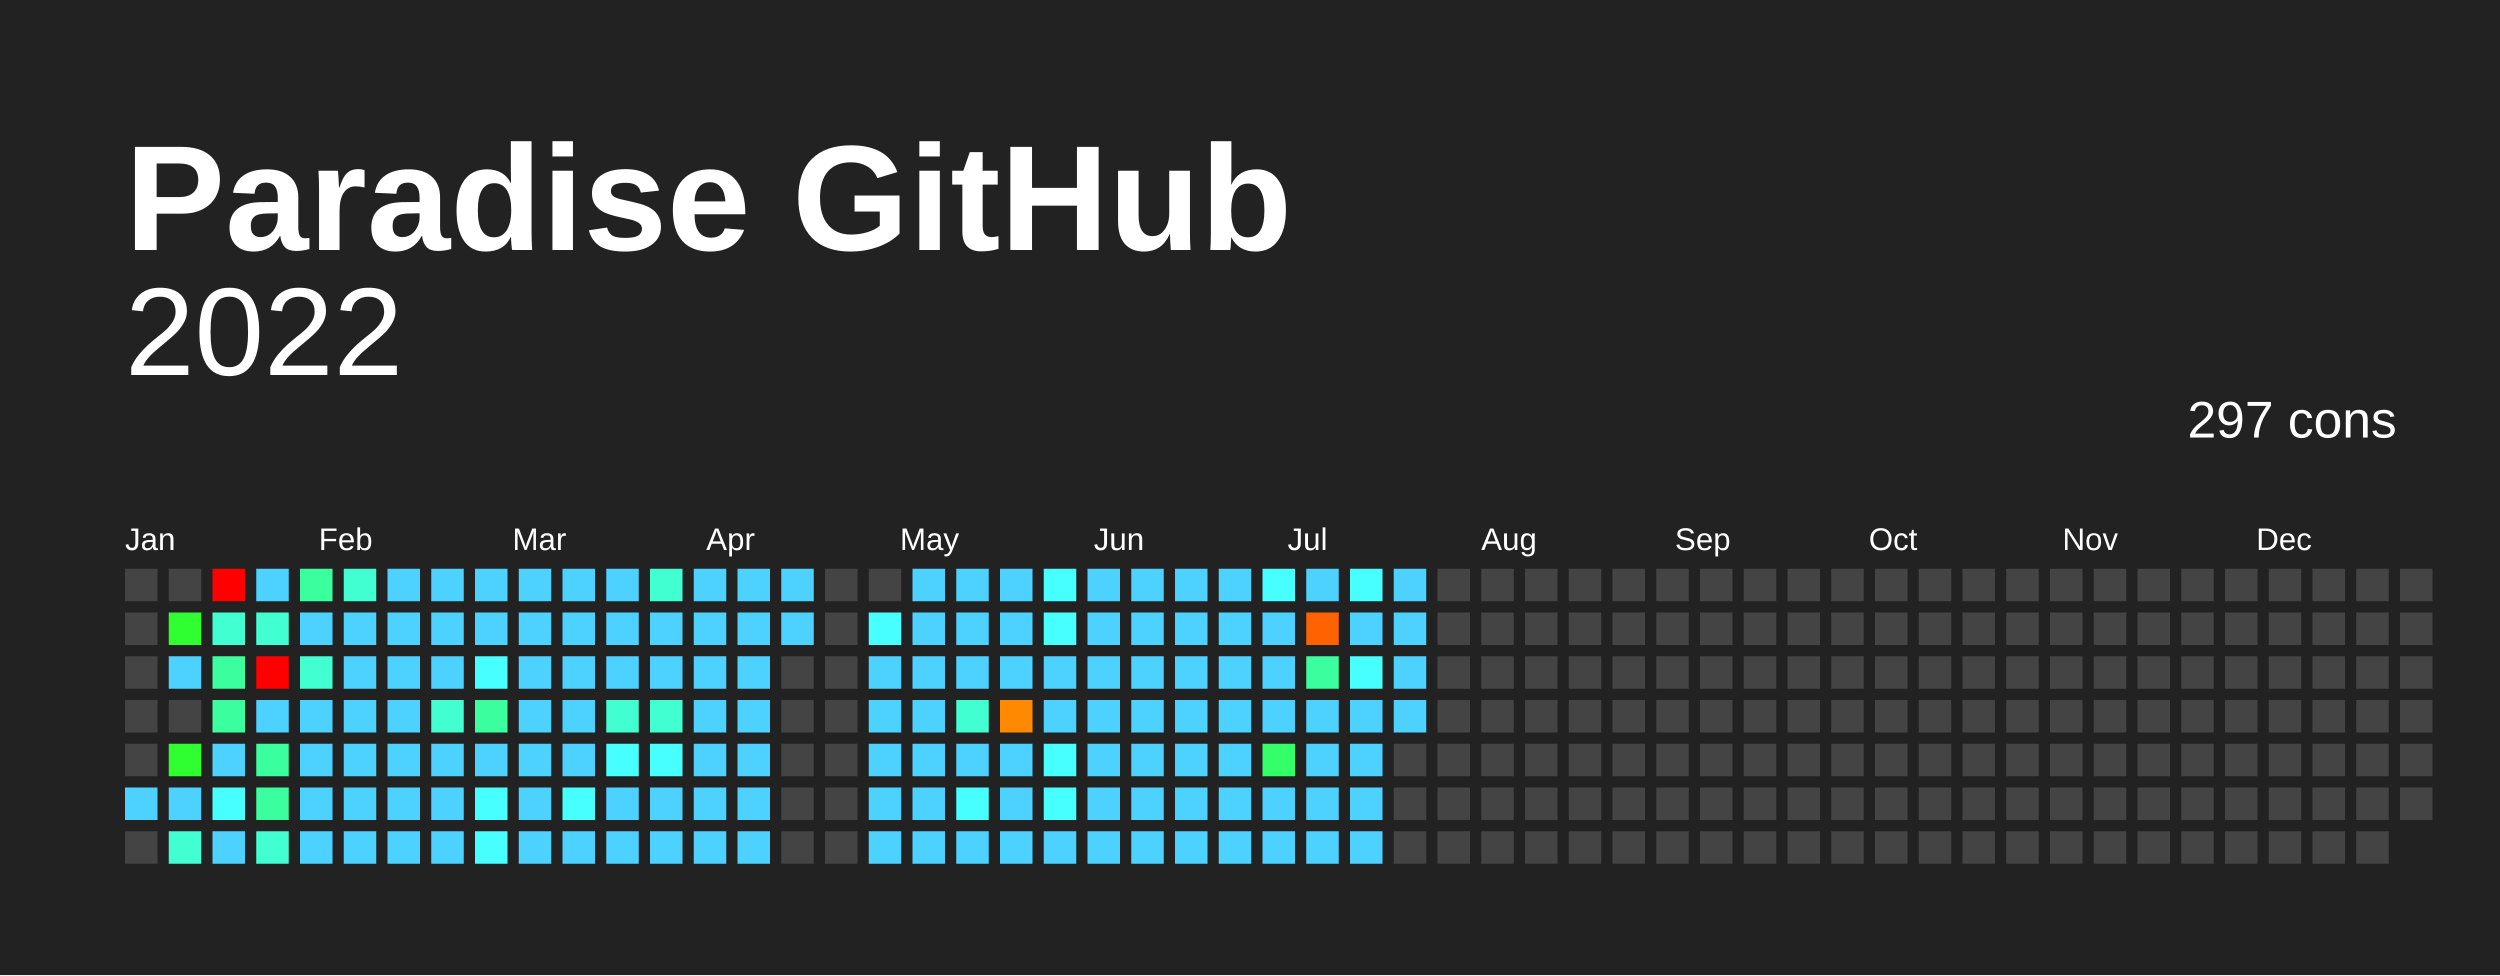
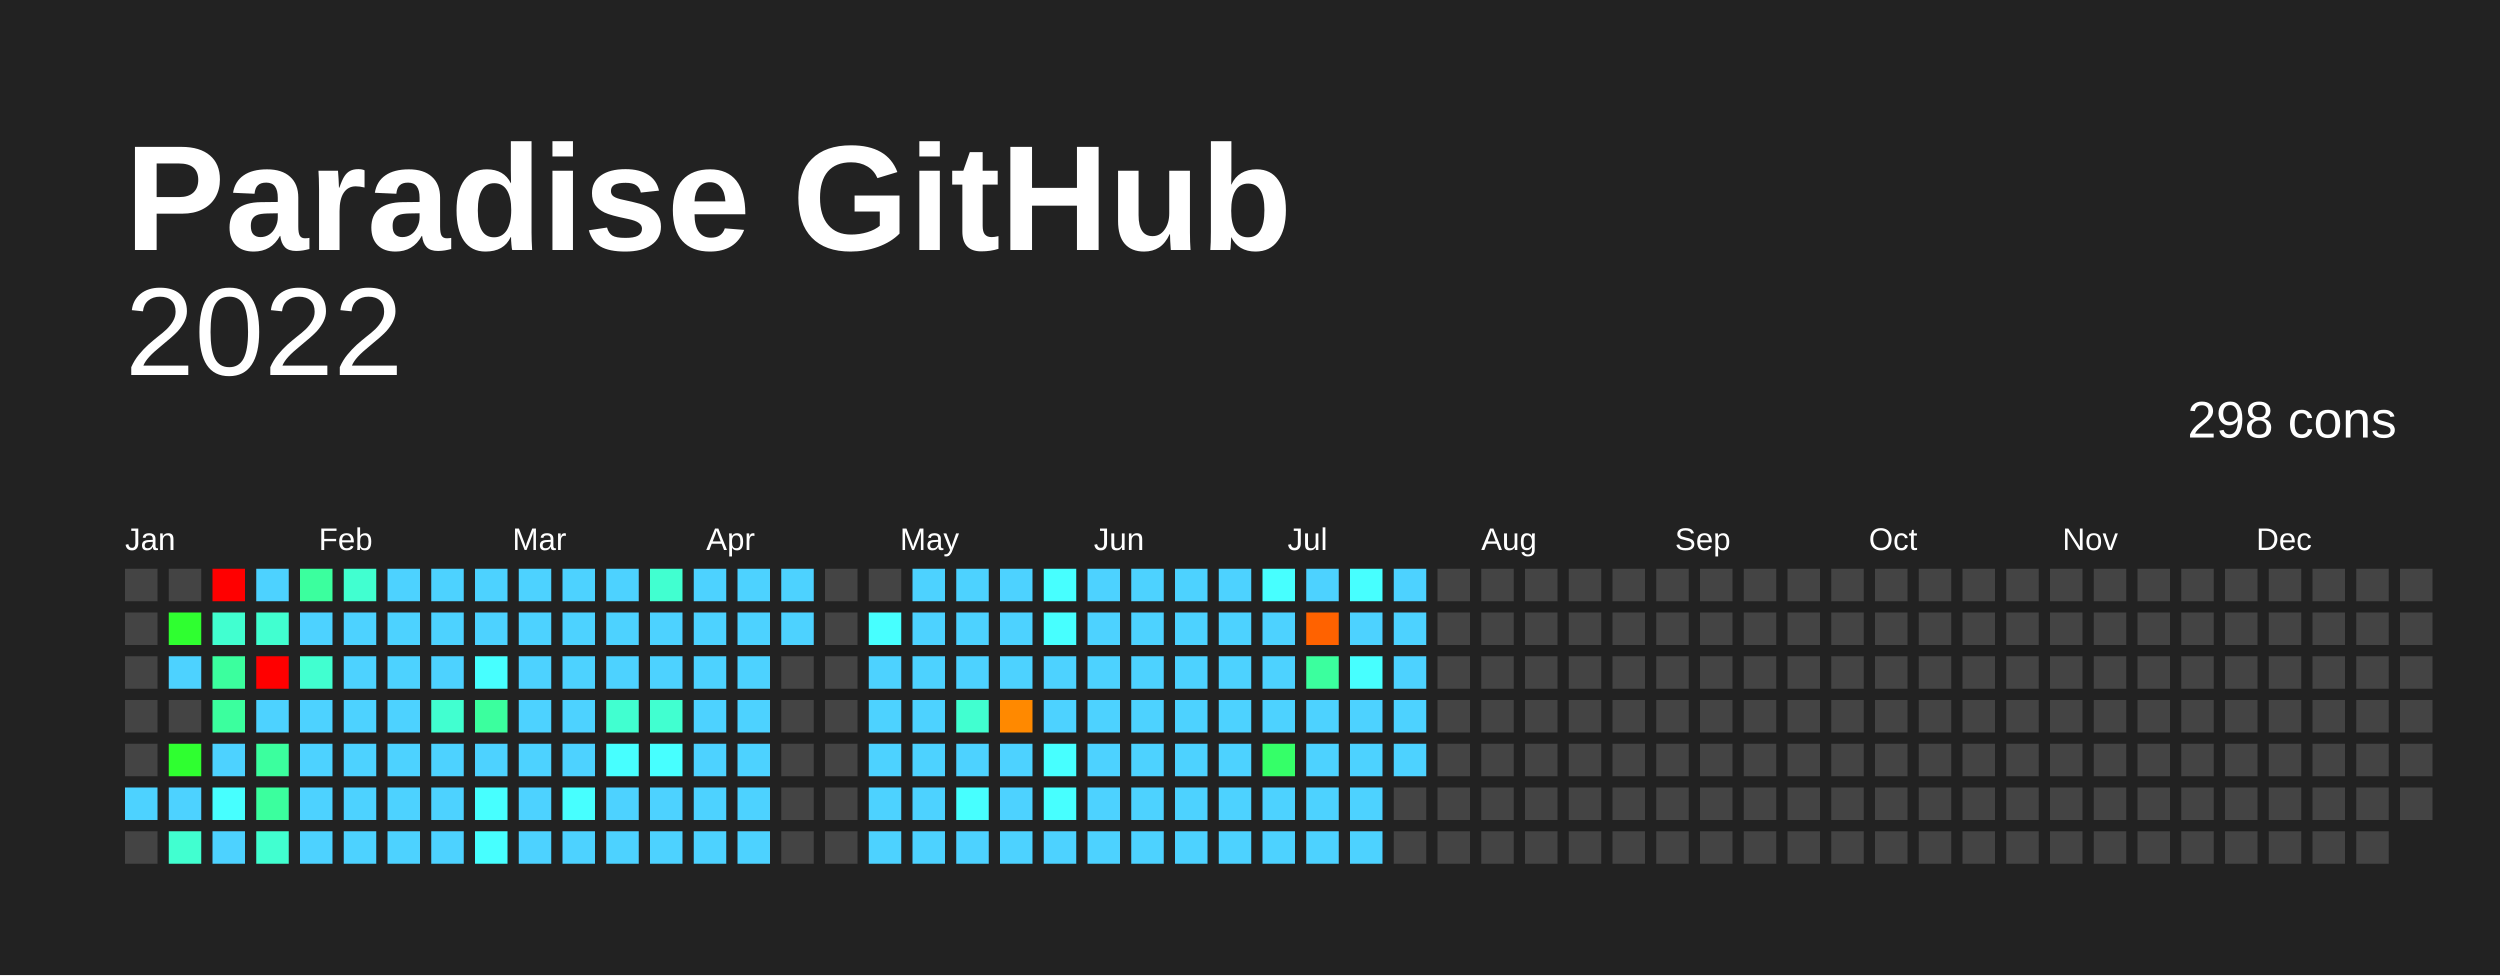
<svg xmlns="http://www.w3.org/2000/svg" baseProfile="full" height="78mm" version="1.1" viewBox="0,0,200,78" width="200mm">
  <defs />
  <rect fill="#222222" height="78" width="200" x="0" y="0" />
  <text fill="#FFFFFF" style="font-size:12px; font-family:Arial; font-weight:bold;" x="10" y="20">Paradise GitHub</text>
  <text alignment-baseline="hanging" fill="#FFFFFF" style="font-size:10.0px; font-family:Arial;" x="10" y="30">2022</text>
-   <text alignment-baseline="hanging" fill="#FFFFFF" style="font-size:4.125px; font-family:Arial;" x="175" y="35">297 cons</text>
+   <text alignment-baseline="hanging" fill="#FFFFFF" style="font-size:4.125px; font-family:Arial;" x="175" y="35">298 cons</text>
  <text fill="#FFFFFF" style="font-size:2.5px; font-family:Arial" x="10.0" y="44">Jan</text>
  <text fill="#FFFFFF" style="font-size:2.5px; font-family:Arial" x="25.5" y="44">Feb</text>
  <text fill="#FFFFFF" style="font-size:2.5px; font-family:Arial" x="41.0" y="44">Mar</text>
  <text fill="#FFFFFF" style="font-size:2.5px; font-family:Arial" x="56.5" y="44">Apr</text>
  <text fill="#FFFFFF" style="font-size:2.5px; font-family:Arial" x="72.0" y="44">May</text>
  <text fill="#FFFFFF" style="font-size:2.5px; font-family:Arial" x="87.5" y="44">Jun</text>
  <text fill="#FFFFFF" style="font-size:2.5px; font-family:Arial" x="103.0" y="44">Jul</text>
  <text fill="#FFFFFF" style="font-size:2.5px; font-family:Arial" x="118.5" y="44">Aug</text>
  <text fill="#FFFFFF" style="font-size:2.5px; font-family:Arial" x="134.0" y="44">Sep</text>
  <text fill="#FFFFFF" style="font-size:2.5px; font-family:Arial" x="149.5" y="44">Oct</text>
  <text fill="#FFFFFF" style="font-size:2.5px; font-family:Arial" x="165.0" y="44">Nov</text>
  <text fill="#FFFFFF" style="font-size:2.5px; font-family:Arial" x="180.5" y="44">Dec</text>
  <rect fill="#444444" height="2.6" width="2.6" x="10.0" y="45.5" />
  <rect fill="#444444" height="2.6" width="2.6" x="10.0" y="49.0" />
  <rect fill="#444444" height="2.6" width="2.6" x="10.0" y="52.5" />
  <rect fill="#444444" height="2.6" width="2.6" x="10.0" y="56.0" />
  <rect fill="#444444" height="2.6" width="2.6" x="10.0" y="59.5" />
  <rect fill="#4dd2ff" height="2.6" width="2.6" x="10.0" y="63.0" />
  <rect fill="#444444" height="2.6" width="2.6" x="10.0" y="66.5" />
  <rect fill="#444444" height="2.6" width="2.6" x="13.5" y="45.5" />
  <rect fill="#2fff30" height="2.6" width="2.6" x="13.5" y="49.0" />
  <rect fill="#4dd2ff" height="2.6" width="2.6" x="13.5" y="52.5" />
  <rect fill="#444444" height="2.6" width="2.6" x="13.5" y="56.0" />
  <rect fill="#2fff30" height="2.6" width="2.6" x="13.5" y="59.5" />
  <rect fill="#4dd2ff" height="2.6" width="2.6" x="13.5" y="63.0" />
  <rect fill="#41ffd0" height="2.6" width="2.6" x="13.5" y="66.5" />
  <rect fill="red" height="2.6" width="2.6" x="17.0" y="45.5" />
  <rect fill="#41ffd0" height="2.6" width="2.6" x="17.0" y="49.0" />
  <rect fill="#3bff9e" height="2.6" width="2.6" x="17.0" y="52.5" />
  <rect fill="#3bff9e" height="2.6" width="2.6" x="17.0" y="56.0" />
  <rect fill="#4dd2ff" height="2.6" width="2.6" x="17.0" y="59.5" />
  <rect fill="#47ffff" height="2.6" width="2.6" x="17.0" y="63.0" />
  <rect fill="#4dd2ff" height="2.6" width="2.6" x="17.0" y="66.5" />
  <rect fill="#4dd2ff" height="2.6" width="2.6" x="20.5" y="45.5" />
  <rect fill="#41ffd0" height="2.6" width="2.6" x="20.5" y="49.0" />
  <rect fill="red" height="2.6" width="2.6" x="20.5" y="52.5" />
  <rect fill="#4dd2ff" height="2.6" width="2.6" x="20.5" y="56.0" />
  <rect fill="#3bff9e" height="2.6" width="2.6" x="20.5" y="59.5" />
  <rect fill="#3bff9e" height="2.6" width="2.6" x="20.5" y="63.0" />
  <rect fill="#41ffd0" height="2.6" width="2.6" x="20.5" y="66.5" />
  <rect fill="#3bff9e" height="2.6" width="2.6" x="24.0" y="45.5" />
  <rect fill="#4dd2ff" height="2.6" width="2.6" x="24.0" y="49.0" />
  <rect fill="#41ffd0" height="2.6" width="2.6" x="24.0" y="52.5" />
  <rect fill="#4dd2ff" height="2.6" width="2.6" x="24.0" y="56.0" />
  <rect fill="#4dd2ff" height="2.6" width="2.6" x="24.0" y="59.5" />
  <rect fill="#4dd2ff" height="2.6" width="2.6" x="24.0" y="63.0" />
  <rect fill="#4dd2ff" height="2.6" width="2.6" x="24.0" y="66.5" />
  <rect fill="#41ffd0" height="2.6" width="2.6" x="27.5" y="45.5" />
  <rect fill="#4dd2ff" height="2.6" width="2.6" x="27.5" y="49.0" />
  <rect fill="#4dd2ff" height="2.6" width="2.6" x="27.5" y="52.5" />
  <rect fill="#4dd2ff" height="2.6" width="2.6" x="27.5" y="56.0" />
  <rect fill="#4dd2ff" height="2.6" width="2.6" x="27.5" y="59.5" />
  <rect fill="#4dd2ff" height="2.6" width="2.6" x="27.5" y="63.0" />
  <rect fill="#4dd2ff" height="2.6" width="2.6" x="27.5" y="66.5" />
  <rect fill="#4dd2ff" height="2.6" width="2.6" x="31.0" y="45.5" />
  <rect fill="#4dd2ff" height="2.6" width="2.6" x="31.0" y="49.0" />
  <rect fill="#4dd2ff" height="2.6" width="2.6" x="31.0" y="52.5" />
  <rect fill="#4dd2ff" height="2.6" width="2.6" x="31.0" y="56.0" />
  <rect fill="#4dd2ff" height="2.6" width="2.6" x="31.0" y="59.5" />
  <rect fill="#4dd2ff" height="2.6" width="2.6" x="31.0" y="63.0" />
  <rect fill="#4dd2ff" height="2.6" width="2.6" x="31.0" y="66.5" />
  <rect fill="#4dd2ff" height="2.6" width="2.6" x="34.5" y="45.5" />
  <rect fill="#4dd2ff" height="2.6" width="2.6" x="34.5" y="49.0" />
  <rect fill="#4dd2ff" height="2.6" width="2.6" x="34.5" y="52.5" />
  <rect fill="#41ffd0" height="2.6" width="2.6" x="34.5" y="56.0" />
  <rect fill="#4dd2ff" height="2.6" width="2.6" x="34.5" y="59.5" />
  <rect fill="#4dd2ff" height="2.6" width="2.6" x="34.5" y="63.0" />
  <rect fill="#4dd2ff" height="2.6" width="2.6" x="34.5" y="66.5" />
  <rect fill="#4dd2ff" height="2.6" width="2.6" x="38.0" y="45.5" />
  <rect fill="#4dd2ff" height="2.6" width="2.6" x="38.0" y="49.0" />
  <rect fill="#47ffff" height="2.6" width="2.6" x="38.0" y="52.5" />
  <rect fill="#3bff9e" height="2.6" width="2.6" x="38.0" y="56.0" />
  <rect fill="#4dd2ff" height="2.6" width="2.6" x="38.0" y="59.5" />
  <rect fill="#47ffff" height="2.6" width="2.6" x="38.0" y="63.0" />
  <rect fill="#47ffff" height="2.6" width="2.6" x="38.0" y="66.5" />
  <rect fill="#4dd2ff" height="2.6" width="2.6" x="41.5" y="45.5" />
  <rect fill="#4dd2ff" height="2.6" width="2.6" x="41.5" y="49.0" />
  <rect fill="#4dd2ff" height="2.6" width="2.6" x="41.5" y="52.5" />
  <rect fill="#4dd2ff" height="2.6" width="2.6" x="41.5" y="56.0" />
  <rect fill="#4dd2ff" height="2.6" width="2.6" x="41.5" y="59.5" />
  <rect fill="#4dd2ff" height="2.6" width="2.6" x="41.5" y="63.0" />
  <rect fill="#4dd2ff" height="2.6" width="2.6" x="41.5" y="66.5" />
  <rect fill="#4dd2ff" height="2.6" width="2.6" x="45.0" y="45.5" />
  <rect fill="#4dd2ff" height="2.6" width="2.6" x="45.0" y="49.0" />
  <rect fill="#4dd2ff" height="2.6" width="2.6" x="45.0" y="52.5" />
  <rect fill="#4dd2ff" height="2.6" width="2.6" x="45.0" y="56.0" />
  <rect fill="#4dd2ff" height="2.6" width="2.6" x="45.0" y="59.5" />
  <rect fill="#47ffff" height="2.6" width="2.6" x="45.0" y="63.0" />
  <rect fill="#4dd2ff" height="2.6" width="2.6" x="45.0" y="66.5" />
  <rect fill="#4dd2ff" height="2.6" width="2.6" x="48.5" y="45.5" />
  <rect fill="#4dd2ff" height="2.6" width="2.6" x="48.5" y="49.0" />
  <rect fill="#4dd2ff" height="2.6" width="2.6" x="48.5" y="52.5" />
  <rect fill="#41ffd0" height="2.6" width="2.6" x="48.5" y="56.0" />
  <rect fill="#47ffff" height="2.6" width="2.6" x="48.5" y="59.5" />
  <rect fill="#4dd2ff" height="2.6" width="2.6" x="48.5" y="63.0" />
  <rect fill="#4dd2ff" height="2.6" width="2.6" x="48.5" y="66.5" />
  <rect fill="#41ffd0" height="2.6" width="2.6" x="52.0" y="45.5" />
  <rect fill="#4dd2ff" height="2.6" width="2.6" x="52.0" y="49.0" />
  <rect fill="#4dd2ff" height="2.6" width="2.6" x="52.0" y="52.5" />
  <rect fill="#41ffd0" height="2.6" width="2.6" x="52.0" y="56.0" />
  <rect fill="#47ffff" height="2.6" width="2.6" x="52.0" y="59.5" />
  <rect fill="#4dd2ff" height="2.6" width="2.6" x="52.0" y="63.0" />
  <rect fill="#4dd2ff" height="2.6" width="2.6" x="52.0" y="66.5" />
  <rect fill="#4dd2ff" height="2.6" width="2.6" x="55.5" y="45.5" />
  <rect fill="#4dd2ff" height="2.6" width="2.6" x="55.5" y="49.0" />
  <rect fill="#4dd2ff" height="2.6" width="2.6" x="55.5" y="52.5" />
  <rect fill="#4dd2ff" height="2.6" width="2.6" x="55.5" y="56.0" />
  <rect fill="#4dd2ff" height="2.6" width="2.6" x="55.5" y="59.5" />
  <rect fill="#4dd2ff" height="2.6" width="2.6" x="55.5" y="63.0" />
  <rect fill="#4dd2ff" height="2.6" width="2.6" x="55.5" y="66.5" />
  <rect fill="#4dd2ff" height="2.6" width="2.6" x="59.0" y="45.5" />
  <rect fill="#4dd2ff" height="2.6" width="2.6" x="59.0" y="49.0" />
  <rect fill="#4dd2ff" height="2.6" width="2.6" x="59.0" y="52.5" />
  <rect fill="#4dd2ff" height="2.6" width="2.6" x="59.0" y="56.0" />
  <rect fill="#4dd2ff" height="2.6" width="2.6" x="59.0" y="59.5" />
  <rect fill="#4dd2ff" height="2.6" width="2.6" x="59.0" y="63.0" />
  <rect fill="#4dd2ff" height="2.6" width="2.6" x="59.0" y="66.5" />
  <rect fill="#4dd2ff" height="2.6" width="2.6" x="62.5" y="45.5" />
  <rect fill="#4dd2ff" height="2.6" width="2.6" x="62.5" y="49.0" />
  <rect fill="#444444" height="2.6" width="2.6" x="62.5" y="52.5" />
  <rect fill="#444444" height="2.6" width="2.6" x="62.5" y="56.0" />
  <rect fill="#444444" height="2.6" width="2.6" x="62.5" y="59.5" />
  <rect fill="#444444" height="2.6" width="2.6" x="62.5" y="63.0" />
  <rect fill="#444444" height="2.6" width="2.6" x="62.5" y="66.5" />
  <rect fill="#444444" height="2.6" width="2.6" x="66.0" y="45.5" />
  <rect fill="#444444" height="2.6" width="2.6" x="66.0" y="49.0" />
  <rect fill="#444444" height="2.6" width="2.6" x="66.0" y="52.5" />
  <rect fill="#444444" height="2.6" width="2.6" x="66.0" y="56.0" />
  <rect fill="#444444" height="2.6" width="2.6" x="66.0" y="59.5" />
  <rect fill="#444444" height="2.6" width="2.6" x="66.0" y="63.0" />
  <rect fill="#444444" height="2.6" width="2.6" x="66.0" y="66.5" />
  <rect fill="#444444" height="2.6" width="2.6" x="69.5" y="45.5" />
  <rect fill="#47ffff" height="2.6" width="2.6" x="69.5" y="49.0" />
  <rect fill="#4dd2ff" height="2.6" width="2.6" x="69.5" y="52.5" />
  <rect fill="#4dd2ff" height="2.6" width="2.6" x="69.5" y="56.0" />
  <rect fill="#4dd2ff" height="2.6" width="2.6" x="69.5" y="59.5" />
  <rect fill="#4dd2ff" height="2.6" width="2.6" x="69.5" y="63.0" />
  <rect fill="#4dd2ff" height="2.6" width="2.6" x="69.5" y="66.5" />
  <rect fill="#4dd2ff" height="2.6" width="2.6" x="73.0" y="45.5" />
  <rect fill="#4dd2ff" height="2.6" width="2.6" x="73.0" y="49.0" />
  <rect fill="#4dd2ff" height="2.6" width="2.6" x="73.0" y="52.5" />
  <rect fill="#4dd2ff" height="2.6" width="2.6" x="73.0" y="56.0" />
  <rect fill="#4dd2ff" height="2.6" width="2.6" x="73.0" y="59.5" />
  <rect fill="#4dd2ff" height="2.6" width="2.6" x="73.0" y="63.0" />
  <rect fill="#4dd2ff" height="2.6" width="2.6" x="73.0" y="66.5" />
  <rect fill="#4dd2ff" height="2.6" width="2.6" x="76.5" y="45.5" />
  <rect fill="#4dd2ff" height="2.6" width="2.6" x="76.5" y="49.0" />
  <rect fill="#4dd2ff" height="2.6" width="2.6" x="76.5" y="52.5" />
  <rect fill="#41ffd0" height="2.6" width="2.6" x="76.5" y="56.0" />
  <rect fill="#4dd2ff" height="2.6" width="2.6" x="76.5" y="59.5" />
  <rect fill="#47ffff" height="2.6" width="2.6" x="76.5" y="63.0" />
  <rect fill="#4dd2ff" height="2.6" width="2.6" x="76.5" y="66.5" />
  <rect fill="#4dd2ff" height="2.6" width="2.6" x="80.0" y="45.5" />
  <rect fill="#4dd2ff" height="2.6" width="2.6" x="80.0" y="49.0" />
  <rect fill="#4dd2ff" height="2.6" width="2.6" x="80.0" y="52.5" />
  <rect fill="#ff8900" height="2.6" width="2.6" x="80.0" y="56.0" />
  <rect fill="#4dd2ff" height="2.6" width="2.6" x="80.0" y="59.5" />
  <rect fill="#4dd2ff" height="2.6" width="2.6" x="80.0" y="63.0" />
  <rect fill="#4dd2ff" height="2.6" width="2.6" x="80.0" y="66.5" />
  <rect fill="#47ffff" height="2.6" width="2.6" x="83.5" y="45.5" />
  <rect fill="#47ffff" height="2.6" width="2.6" x="83.5" y="49.0" />
  <rect fill="#4dd2ff" height="2.6" width="2.6" x="83.5" y="52.5" />
  <rect fill="#4dd2ff" height="2.6" width="2.6" x="83.5" y="56.0" />
  <rect fill="#47ffff" height="2.6" width="2.6" x="83.5" y="59.5" />
  <rect fill="#47ffff" height="2.6" width="2.6" x="83.5" y="63.0" />
  <rect fill="#4dd2ff" height="2.6" width="2.6" x="83.5" y="66.5" />
  <rect fill="#4dd2ff" height="2.6" width="2.6" x="87.0" y="45.5" />
  <rect fill="#4dd2ff" height="2.6" width="2.6" x="87.0" y="49.0" />
  <rect fill="#4dd2ff" height="2.6" width="2.6" x="87.0" y="52.5" />
  <rect fill="#4dd2ff" height="2.6" width="2.6" x="87.0" y="56.0" />
  <rect fill="#4dd2ff" height="2.6" width="2.6" x="87.0" y="59.5" />
  <rect fill="#4dd2ff" height="2.6" width="2.6" x="87.0" y="63.0" />
  <rect fill="#4dd2ff" height="2.6" width="2.6" x="87.0" y="66.5" />
  <rect fill="#4dd2ff" height="2.6" width="2.6" x="90.5" y="45.5" />
  <rect fill="#4dd2ff" height="2.6" width="2.6" x="90.5" y="49.0" />
  <rect fill="#4dd2ff" height="2.6" width="2.6" x="90.5" y="52.5" />
  <rect fill="#4dd2ff" height="2.6" width="2.6" x="90.5" y="56.0" />
  <rect fill="#4dd2ff" height="2.6" width="2.6" x="90.5" y="59.5" />
  <rect fill="#4dd2ff" height="2.6" width="2.6" x="90.5" y="63.0" />
  <rect fill="#4dd2ff" height="2.6" width="2.6" x="90.5" y="66.5" />
  <rect fill="#4dd2ff" height="2.6" width="2.6" x="94.0" y="45.5" />
  <rect fill="#4dd2ff" height="2.6" width="2.6" x="94.0" y="49.0" />
  <rect fill="#4dd2ff" height="2.6" width="2.6" x="94.0" y="52.5" />
  <rect fill="#4dd2ff" height="2.6" width="2.6" x="94.0" y="56.0" />
  <rect fill="#4dd2ff" height="2.6" width="2.6" x="94.0" y="59.5" />
  <rect fill="#4dd2ff" height="2.6" width="2.6" x="94.0" y="63.0" />
  <rect fill="#4dd2ff" height="2.6" width="2.6" x="94.0" y="66.5" />
  <rect fill="#4dd2ff" height="2.6" width="2.6" x="97.5" y="45.5" />
  <rect fill="#4dd2ff" height="2.6" width="2.6" x="97.5" y="49.0" />
  <rect fill="#4dd2ff" height="2.6" width="2.6" x="97.5" y="52.5" />
  <rect fill="#4dd2ff" height="2.6" width="2.6" x="97.5" y="56.0" />
  <rect fill="#4dd2ff" height="2.6" width="2.6" x="97.5" y="59.5" />
  <rect fill="#4dd2ff" height="2.6" width="2.6" x="97.5" y="63.0" />
  <rect fill="#4dd2ff" height="2.6" width="2.6" x="97.5" y="66.5" />
  <rect fill="#47ffff" height="2.6" width="2.6" x="101.0" y="45.5" />
  <rect fill="#4dd2ff" height="2.6" width="2.6" x="101.0" y="49.0" />
  <rect fill="#4dd2ff" height="2.6" width="2.6" x="101.0" y="52.5" />
  <rect fill="#4dd2ff" height="2.6" width="2.6" x="101.0" y="56.0" />
  <rect fill="#35ff68" height="2.6" width="2.6" x="101.0" y="59.5" />
  <rect fill="#4dd2ff" height="2.6" width="2.6" x="101.0" y="63.0" />
  <rect fill="#4dd2ff" height="2.6" width="2.6" x="101.0" y="66.5" />
  <rect fill="#4dd2ff" height="2.6" width="2.6" x="104.5" y="45.5" />
  <rect fill="#ff6200" height="2.6" width="2.6" x="104.5" y="49.0" />
  <rect fill="#3bff9e" height="2.6" width="2.6" x="104.5" y="52.5" />
  <rect fill="#4dd2ff" height="2.6" width="2.6" x="104.5" y="56.0" />
  <rect fill="#4dd2ff" height="2.6" width="2.6" x="104.5" y="59.5" />
  <rect fill="#4dd2ff" height="2.6" width="2.6" x="104.5" y="63.0" />
  <rect fill="#4dd2ff" height="2.6" width="2.6" x="104.5" y="66.5" />
  <rect fill="#47ffff" height="2.6" width="2.6" x="108.0" y="45.5" />
  <rect fill="#4dd2ff" height="2.6" width="2.6" x="108.0" y="49.0" />
  <rect fill="#47ffff" height="2.6" width="2.6" x="108.0" y="52.5" />
  <rect fill="#4dd2ff" height="2.6" width="2.6" x="108.0" y="56.0" />
  <rect fill="#4dd2ff" height="2.6" width="2.6" x="108.0" y="59.5" />
  <rect fill="#4dd2ff" height="2.6" width="2.6" x="108.0" y="63.0" />
  <rect fill="#4dd2ff" height="2.6" width="2.6" x="108.0" y="66.5" />
  <rect fill="#4dd2ff" height="2.6" width="2.6" x="111.5" y="45.5" />
  <rect fill="#4dd2ff" height="2.6" width="2.6" x="111.5" y="49.0" />
  <rect fill="#4dd2ff" height="2.6" width="2.6" x="111.5" y="52.5" />
  <rect fill="#4dd2ff" height="2.6" width="2.6" x="111.5" y="56.0" />
-   <rect fill="#444444" height="2.6" width="2.6" x="111.5" y="59.5" />
+   <rect fill="#4dd2ff" height="2.6" width="2.6" x="111.5" y="59.5" />
  <rect fill="#444444" height="2.6" width="2.6" x="111.5" y="63.0" />
  <rect fill="#444444" height="2.6" width="2.6" x="111.5" y="66.5" />
  <rect fill="#444444" height="2.6" width="2.6" x="115.0" y="45.5" />
  <rect fill="#444444" height="2.6" width="2.6" x="115.0" y="49.0" />
  <rect fill="#444444" height="2.6" width="2.6" x="115.0" y="52.5" />
  <rect fill="#444444" height="2.6" width="2.6" x="115.0" y="56.0" />
  <rect fill="#444444" height="2.6" width="2.6" x="115.0" y="59.5" />
  <rect fill="#444444" height="2.6" width="2.6" x="115.0" y="63.0" />
  <rect fill="#444444" height="2.6" width="2.6" x="115.0" y="66.5" />
  <rect fill="#444444" height="2.6" width="2.6" x="118.5" y="45.5" />
  <rect fill="#444444" height="2.6" width="2.6" x="118.5" y="49.0" />
  <rect fill="#444444" height="2.6" width="2.6" x="118.5" y="52.5" />
  <rect fill="#444444" height="2.6" width="2.6" x="118.5" y="56.0" />
  <rect fill="#444444" height="2.6" width="2.6" x="118.5" y="59.5" />
  <rect fill="#444444" height="2.6" width="2.6" x="118.5" y="63.0" />
  <rect fill="#444444" height="2.6" width="2.6" x="118.5" y="66.5" />
  <rect fill="#444444" height="2.6" width="2.6" x="122.0" y="45.5" />
  <rect fill="#444444" height="2.6" width="2.6" x="122.0" y="49.0" />
  <rect fill="#444444" height="2.6" width="2.6" x="122.0" y="52.5" />
  <rect fill="#444444" height="2.6" width="2.6" x="122.0" y="56.0" />
  <rect fill="#444444" height="2.6" width="2.6" x="122.0" y="59.5" />
  <rect fill="#444444" height="2.6" width="2.6" x="122.0" y="63.0" />
  <rect fill="#444444" height="2.6" width="2.6" x="122.0" y="66.5" />
  <rect fill="#444444" height="2.6" width="2.6" x="125.5" y="45.5" />
  <rect fill="#444444" height="2.6" width="2.6" x="125.5" y="49.0" />
  <rect fill="#444444" height="2.6" width="2.6" x="125.5" y="52.5" />
  <rect fill="#444444" height="2.6" width="2.6" x="125.5" y="56.0" />
  <rect fill="#444444" height="2.6" width="2.6" x="125.5" y="59.5" />
  <rect fill="#444444" height="2.6" width="2.6" x="125.5" y="63.0" />
  <rect fill="#444444" height="2.6" width="2.6" x="125.5" y="66.5" />
  <rect fill="#444444" height="2.6" width="2.6" x="129.0" y="45.5" />
  <rect fill="#444444" height="2.6" width="2.6" x="129.0" y="49.0" />
  <rect fill="#444444" height="2.6" width="2.6" x="129.0" y="52.5" />
  <rect fill="#444444" height="2.6" width="2.6" x="129.0" y="56.0" />
  <rect fill="#444444" height="2.6" width="2.6" x="129.0" y="59.5" />
  <rect fill="#444444" height="2.6" width="2.6" x="129.0" y="63.0" />
  <rect fill="#444444" height="2.6" width="2.6" x="129.0" y="66.5" />
  <rect fill="#444444" height="2.6" width="2.6" x="132.5" y="45.5" />
  <rect fill="#444444" height="2.6" width="2.6" x="132.5" y="49.0" />
  <rect fill="#444444" height="2.6" width="2.6" x="132.5" y="52.5" />
  <rect fill="#444444" height="2.6" width="2.6" x="132.5" y="56.0" />
  <rect fill="#444444" height="2.6" width="2.6" x="132.5" y="59.5" />
  <rect fill="#444444" height="2.6" width="2.6" x="132.5" y="63.0" />
  <rect fill="#444444" height="2.6" width="2.6" x="132.5" y="66.5" />
  <rect fill="#444444" height="2.6" width="2.6" x="136.0" y="45.5" />
  <rect fill="#444444" height="2.6" width="2.6" x="136.0" y="49.0" />
  <rect fill="#444444" height="2.6" width="2.6" x="136.0" y="52.5" />
  <rect fill="#444444" height="2.6" width="2.6" x="136.0" y="56.0" />
  <rect fill="#444444" height="2.6" width="2.6" x="136.0" y="59.5" />
  <rect fill="#444444" height="2.6" width="2.6" x="136.0" y="63.0" />
  <rect fill="#444444" height="2.6" width="2.6" x="136.0" y="66.5" />
  <rect fill="#444444" height="2.6" width="2.6" x="139.5" y="45.5" />
  <rect fill="#444444" height="2.6" width="2.6" x="139.5" y="49.0" />
  <rect fill="#444444" height="2.6" width="2.6" x="139.5" y="52.5" />
  <rect fill="#444444" height="2.6" width="2.6" x="139.5" y="56.0" />
  <rect fill="#444444" height="2.6" width="2.6" x="139.5" y="59.5" />
  <rect fill="#444444" height="2.6" width="2.6" x="139.5" y="63.0" />
  <rect fill="#444444" height="2.6" width="2.6" x="139.5" y="66.5" />
  <rect fill="#444444" height="2.6" width="2.6" x="143.0" y="45.5" />
  <rect fill="#444444" height="2.6" width="2.6" x="143.0" y="49.0" />
  <rect fill="#444444" height="2.6" width="2.6" x="143.0" y="52.5" />
  <rect fill="#444444" height="2.6" width="2.6" x="143.0" y="56.0" />
  <rect fill="#444444" height="2.6" width="2.6" x="143.0" y="59.5" />
  <rect fill="#444444" height="2.6" width="2.6" x="143.0" y="63.0" />
  <rect fill="#444444" height="2.6" width="2.6" x="143.0" y="66.5" />
  <rect fill="#444444" height="2.6" width="2.6" x="146.5" y="45.5" />
  <rect fill="#444444" height="2.6" width="2.6" x="146.5" y="49.0" />
  <rect fill="#444444" height="2.6" width="2.6" x="146.5" y="52.5" />
  <rect fill="#444444" height="2.6" width="2.6" x="146.5" y="56.0" />
  <rect fill="#444444" height="2.6" width="2.6" x="146.5" y="59.5" />
  <rect fill="#444444" height="2.6" width="2.6" x="146.5" y="63.0" />
  <rect fill="#444444" height="2.6" width="2.6" x="146.5" y="66.5" />
  <rect fill="#444444" height="2.6" width="2.6" x="150.0" y="45.5" />
  <rect fill="#444444" height="2.6" width="2.6" x="150.0" y="49.0" />
  <rect fill="#444444" height="2.6" width="2.6" x="150.0" y="52.5" />
  <rect fill="#444444" height="2.6" width="2.6" x="150.0" y="56.0" />
  <rect fill="#444444" height="2.6" width="2.6" x="150.0" y="59.5" />
  <rect fill="#444444" height="2.6" width="2.6" x="150.0" y="63.0" />
  <rect fill="#444444" height="2.6" width="2.6" x="150.0" y="66.5" />
  <rect fill="#444444" height="2.6" width="2.6" x="153.5" y="45.5" />
  <rect fill="#444444" height="2.6" width="2.6" x="153.5" y="49.0" />
  <rect fill="#444444" height="2.6" width="2.6" x="153.5" y="52.5" />
  <rect fill="#444444" height="2.6" width="2.6" x="153.5" y="56.0" />
  <rect fill="#444444" height="2.6" width="2.6" x="153.5" y="59.5" />
  <rect fill="#444444" height="2.6" width="2.6" x="153.5" y="63.0" />
  <rect fill="#444444" height="2.6" width="2.6" x="153.5" y="66.5" />
  <rect fill="#444444" height="2.6" width="2.6" x="157.0" y="45.5" />
  <rect fill="#444444" height="2.6" width="2.6" x="157.0" y="49.0" />
  <rect fill="#444444" height="2.6" width="2.6" x="157.0" y="52.5" />
  <rect fill="#444444" height="2.6" width="2.6" x="157.0" y="56.0" />
  <rect fill="#444444" height="2.6" width="2.6" x="157.0" y="59.5" />
  <rect fill="#444444" height="2.6" width="2.6" x="157.0" y="63.0" />
  <rect fill="#444444" height="2.6" width="2.6" x="157.0" y="66.5" />
  <rect fill="#444444" height="2.6" width="2.6" x="160.5" y="45.5" />
  <rect fill="#444444" height="2.6" width="2.6" x="160.5" y="49.0" />
  <rect fill="#444444" height="2.6" width="2.6" x="160.5" y="52.5" />
  <rect fill="#444444" height="2.6" width="2.6" x="160.5" y="56.0" />
  <rect fill="#444444" height="2.6" width="2.6" x="160.5" y="59.5" />
  <rect fill="#444444" height="2.6" width="2.6" x="160.5" y="63.0" />
  <rect fill="#444444" height="2.6" width="2.6" x="160.5" y="66.5" />
  <rect fill="#444444" height="2.6" width="2.6" x="164.0" y="45.5" />
  <rect fill="#444444" height="2.6" width="2.6" x="164.0" y="49.0" />
  <rect fill="#444444" height="2.6" width="2.6" x="164.0" y="52.5" />
  <rect fill="#444444" height="2.6" width="2.6" x="164.0" y="56.0" />
  <rect fill="#444444" height="2.6" width="2.6" x="164.0" y="59.5" />
  <rect fill="#444444" height="2.6" width="2.6" x="164.0" y="63.0" />
  <rect fill="#444444" height="2.6" width="2.6" x="164.0" y="66.5" />
  <rect fill="#444444" height="2.6" width="2.6" x="167.5" y="45.5" />
  <rect fill="#444444" height="2.6" width="2.6" x="167.5" y="49.0" />
  <rect fill="#444444" height="2.6" width="2.6" x="167.5" y="52.5" />
  <rect fill="#444444" height="2.6" width="2.6" x="167.5" y="56.0" />
  <rect fill="#444444" height="2.6" width="2.6" x="167.5" y="59.5" />
  <rect fill="#444444" height="2.6" width="2.6" x="167.5" y="63.0" />
  <rect fill="#444444" height="2.6" width="2.6" x="167.5" y="66.5" />
  <rect fill="#444444" height="2.6" width="2.6" x="171.0" y="45.5" />
  <rect fill="#444444" height="2.6" width="2.6" x="171.0" y="49.0" />
  <rect fill="#444444" height="2.6" width="2.6" x="171.0" y="52.5" />
  <rect fill="#444444" height="2.6" width="2.6" x="171.0" y="56.0" />
  <rect fill="#444444" height="2.6" width="2.6" x="171.0" y="59.5" />
  <rect fill="#444444" height="2.6" width="2.6" x="171.0" y="63.0" />
  <rect fill="#444444" height="2.6" width="2.6" x="171.0" y="66.5" />
  <rect fill="#444444" height="2.6" width="2.6" x="174.5" y="45.5" />
  <rect fill="#444444" height="2.6" width="2.6" x="174.5" y="49.0" />
  <rect fill="#444444" height="2.6" width="2.6" x="174.5" y="52.5" />
  <rect fill="#444444" height="2.6" width="2.6" x="174.5" y="56.0" />
  <rect fill="#444444" height="2.6" width="2.6" x="174.5" y="59.5" />
  <rect fill="#444444" height="2.6" width="2.6" x="174.5" y="63.0" />
  <rect fill="#444444" height="2.6" width="2.6" x="174.5" y="66.5" />
  <rect fill="#444444" height="2.6" width="2.6" x="178.0" y="45.5" />
  <rect fill="#444444" height="2.6" width="2.6" x="178.0" y="49.0" />
  <rect fill="#444444" height="2.6" width="2.6" x="178.0" y="52.5" />
  <rect fill="#444444" height="2.6" width="2.6" x="178.0" y="56.0" />
  <rect fill="#444444" height="2.6" width="2.6" x="178.0" y="59.5" />
  <rect fill="#444444" height="2.6" width="2.6" x="178.0" y="63.0" />
  <rect fill="#444444" height="2.6" width="2.6" x="178.0" y="66.5" />
  <rect fill="#444444" height="2.6" width="2.6" x="181.5" y="45.5" />
  <rect fill="#444444" height="2.6" width="2.6" x="181.5" y="49.0" />
  <rect fill="#444444" height="2.6" width="2.6" x="181.5" y="52.5" />
  <rect fill="#444444" height="2.6" width="2.6" x="181.5" y="56.0" />
  <rect fill="#444444" height="2.6" width="2.6" x="181.5" y="59.5" />
  <rect fill="#444444" height="2.6" width="2.6" x="181.5" y="63.0" />
  <rect fill="#444444" height="2.6" width="2.6" x="181.5" y="66.5" />
  <rect fill="#444444" height="2.6" width="2.6" x="185.0" y="45.5" />
  <rect fill="#444444" height="2.6" width="2.6" x="185.0" y="49.0" />
  <rect fill="#444444" height="2.6" width="2.6" x="185.0" y="52.5" />
  <rect fill="#444444" height="2.6" width="2.6" x="185.0" y="56.0" />
  <rect fill="#444444" height="2.6" width="2.6" x="185.0" y="59.5" />
  <rect fill="#444444" height="2.6" width="2.6" x="185.0" y="63.0" />
  <rect fill="#444444" height="2.6" width="2.6" x="185.0" y="66.5" />
  <rect fill="#444444" height="2.6" width="2.6" x="188.5" y="45.5" />
  <rect fill="#444444" height="2.6" width="2.6" x="188.5" y="49.0" />
  <rect fill="#444444" height="2.6" width="2.6" x="188.5" y="52.5" />
  <rect fill="#444444" height="2.6" width="2.6" x="188.5" y="56.0" />
  <rect fill="#444444" height="2.6" width="2.6" x="188.5" y="59.5" />
  <rect fill="#444444" height="2.6" width="2.6" x="188.5" y="63.0" />
  <rect fill="#444444" height="2.6" width="2.6" x="188.5" y="66.5" />
  <rect fill="#444444" height="2.6" width="2.6" x="192.0" y="45.5" />
  <rect fill="#444444" height="2.6" width="2.6" x="192.0" y="49.0" />
  <rect fill="#444444" height="2.6" width="2.6" x="192.0" y="52.5" />
  <rect fill="#444444" height="2.6" width="2.6" x="192.0" y="56.0" />
  <rect fill="#444444" height="2.6" width="2.6" x="192.0" y="59.5" />
  <rect fill="#444444" height="2.6" width="2.6" x="192.0" y="63.0" />
</svg>
